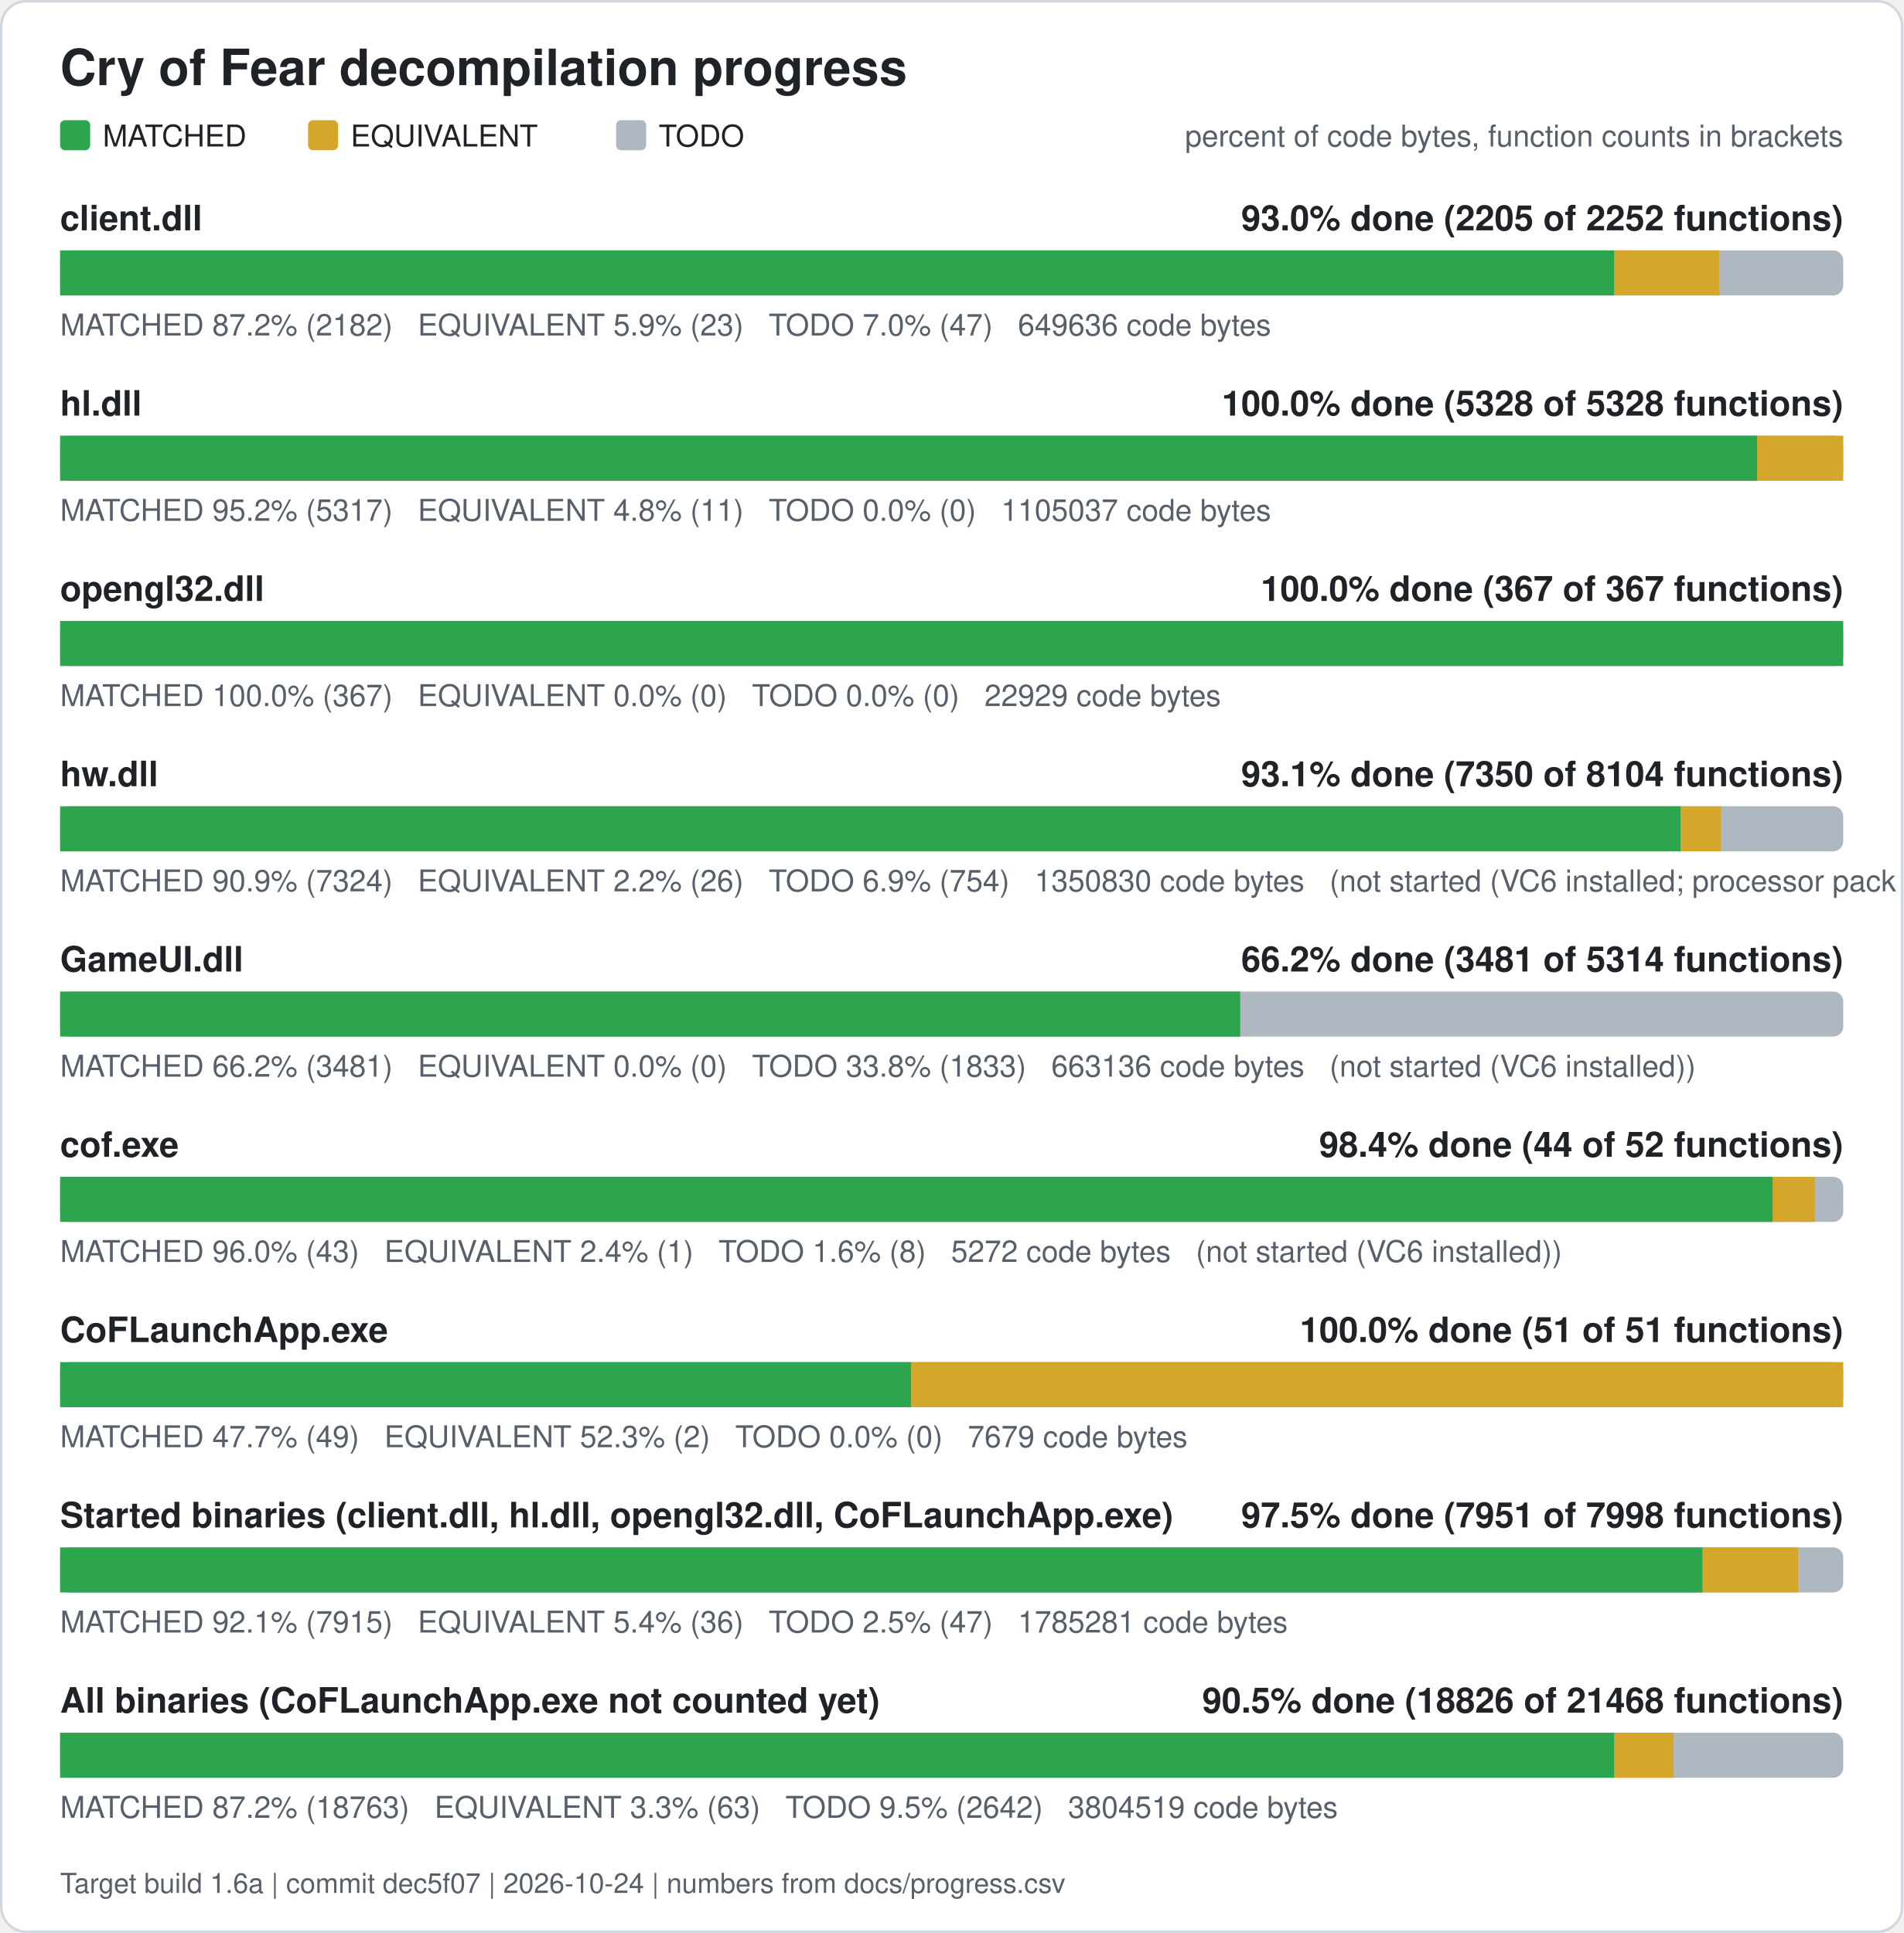
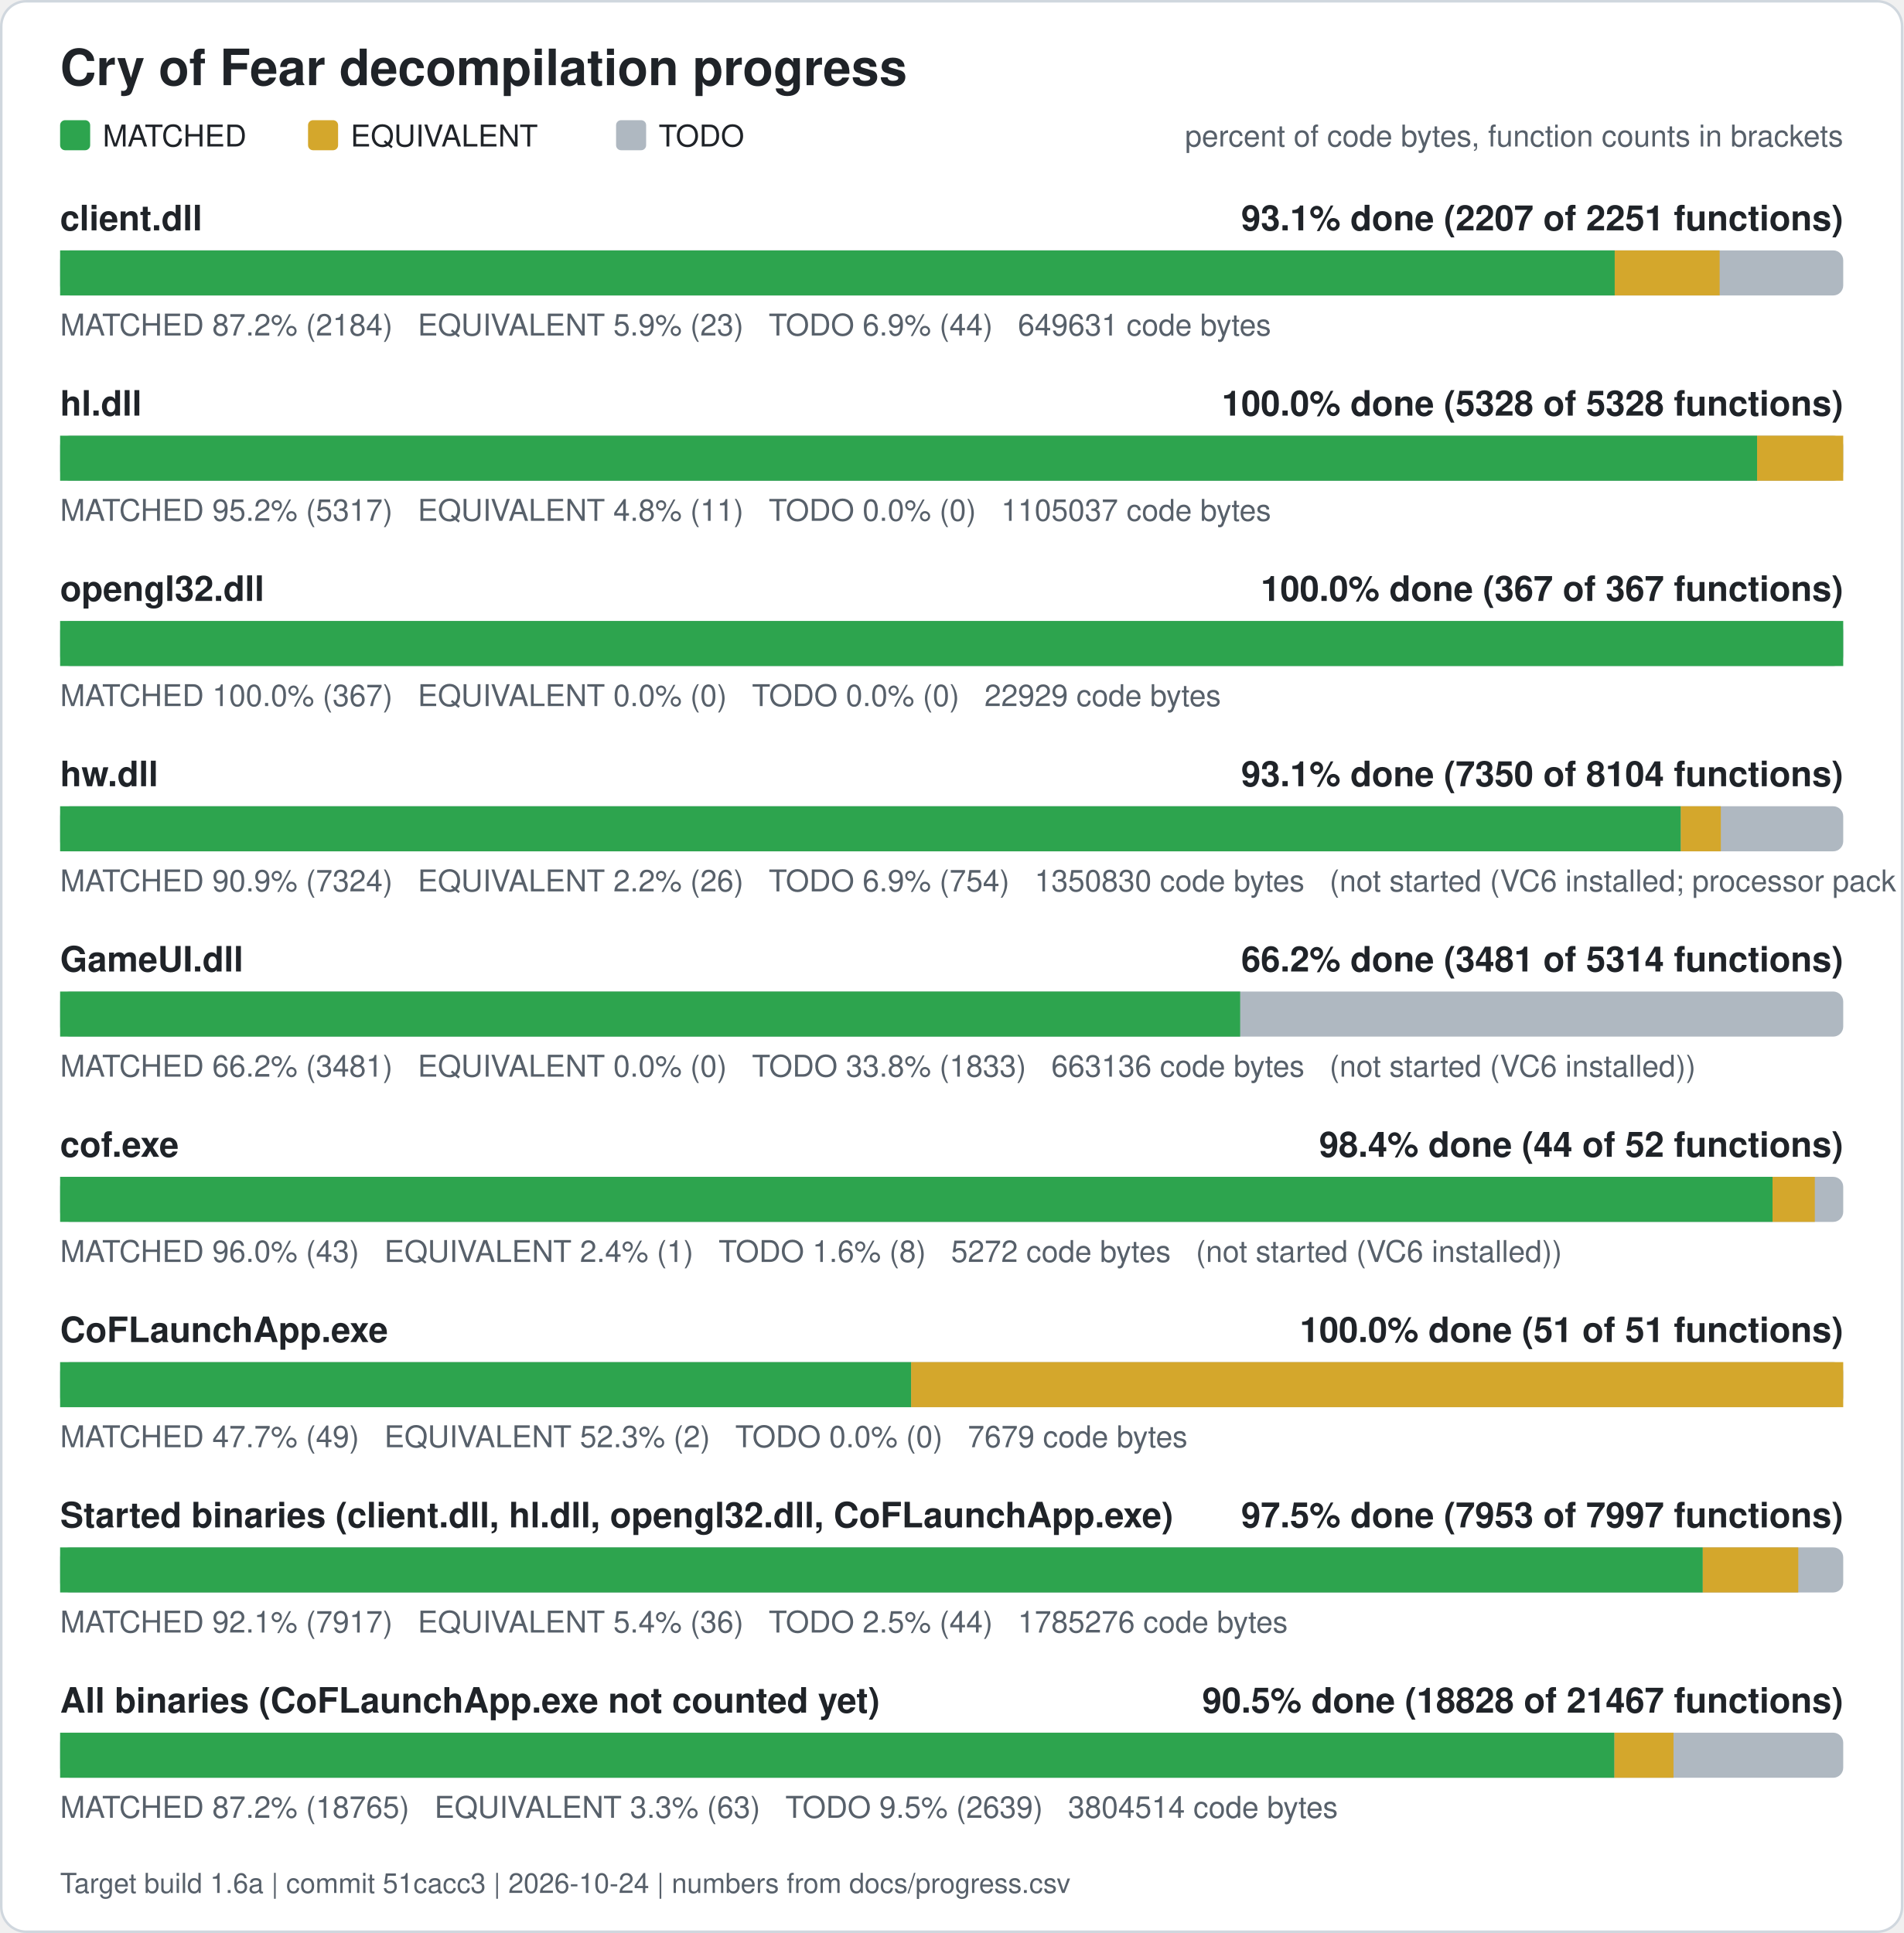
<svg xmlns="http://www.w3.org/2000/svg" width="760" height="772" viewBox="0 0 760 772" role="img" aria-label="Cry of Fear decompilation progress">
  <rect x="0.5" y="0.5" width="759" height="771" rx="10" fill="#ffffff" stroke="#d0d7de" />
  <text x="24" y="34" font-family="Segoe UI, Helvetica, Arial, sans-serif" font-size="20" font-weight="600" fill="#1f2328">Cry of Fear decompilation progress</text>
  <rect x="24" y="48" width="12" height="12" rx="2" fill="#2da44e" />
  <text x="41" y="58.5" font-family="Segoe UI, Helvetica, Arial, sans-serif" font-size="12" fill="#1f2328">MATCHED</text>
  <rect x="123" y="48" width="12" height="12" rx="2" fill="#d4a72c" />
  <text x="140" y="58.5" font-family="Segoe UI, Helvetica, Arial, sans-serif" font-size="12" fill="#1f2328">EQUIVALENT</text>
  <rect x="246" y="48" width="12" height="12" rx="2" fill="#afb8c1" />
  <text x="263" y="58.5" font-family="Segoe UI, Helvetica, Arial, sans-serif" font-size="12" fill="#1f2328">TODO</text>
  <text x="736" y="58.5" font-family="Segoe UI, Helvetica, Arial, sans-serif" font-size="12" fill="#57606a" text-anchor="end">percent of code bytes, function counts in brackets</text>
  <text x="24" y="92" font-family="Segoe UI, Helvetica, Arial, sans-serif" font-size="14" font-weight="600" fill="#1f2328">client.dll</text>
-   <text x="736" y="92" font-family="Segoe UI, Helvetica, Arial, sans-serif" font-size="14" font-weight="600" fill="#1f2328" text-anchor="end">93.0% done (2205 of 2252 functions)</text>
+   <text x="736" y="92" font-family="Segoe UI, Helvetica, Arial, sans-serif" font-size="14" font-weight="600" fill="#1f2328" text-anchor="end">93.1% done (2207 of 2251 functions)</text>
  <rect x="24" y="100" width="712" height="18" rx="4" fill="#afb8c1" />
-   <rect x="24.00" y="100" width="620.61" height="18" fill="#2da44e" />
-   <rect x="644.61" y="100" width="41.89" height="18" fill="#d4a72c" />
-   <text x="24" y="134" font-family="Segoe UI, Helvetica, Arial, sans-serif" font-size="12" fill="#57606a" xml:space="preserve">MATCHED 87.2% (2182)   EQUIVALENT 5.9% (23)   TODO 7.0% (47)   649636 code bytes</text>
+   <rect x="24.00" y="100" width="620.76" height="18" fill="#2da44e" />
+   <rect x="644.76" y="100" width="41.89" height="18" fill="#d4a72c" />
+   <text x="24" y="134" font-family="Segoe UI, Helvetica, Arial, sans-serif" font-size="12" fill="#57606a" xml:space="preserve">MATCHED 87.2% (2184)   EQUIVALENT 5.9% (23)   TODO 6.9% (44)   649631 code bytes</text>
  <text x="24" y="166" font-family="Segoe UI, Helvetica, Arial, sans-serif" font-size="14" font-weight="600" fill="#1f2328">hl.dll</text>
  <text x="736" y="166" font-family="Segoe UI, Helvetica, Arial, sans-serif" font-size="14" font-weight="600" fill="#1f2328" text-anchor="end">100.0% done (5328 of 5328 functions)</text>
  <rect x="24" y="174" width="712" height="18" rx="4" fill="#afb8c1" />
  <rect x="24.00" y="174" width="677.61" height="18" fill="#2da44e" />
  <rect x="701.61" y="174" width="34.39" height="18" fill="#d4a72c" />
  <text x="24" y="208" font-family="Segoe UI, Helvetica, Arial, sans-serif" font-size="12" fill="#57606a" xml:space="preserve">MATCHED 95.2% (5317)   EQUIVALENT 4.8% (11)   TODO 0.0% (0)   1105037 code bytes</text>
  <text x="24" y="240" font-family="Segoe UI, Helvetica, Arial, sans-serif" font-size="14" font-weight="600" fill="#1f2328">opengl32.dll</text>
  <text x="736" y="240" font-family="Segoe UI, Helvetica, Arial, sans-serif" font-size="14" font-weight="600" fill="#1f2328" text-anchor="end">100.0% done (367 of 367 functions)</text>
  <rect x="24" y="248" width="712" height="18" rx="4" fill="#afb8c1" />
  <rect x="24.00" y="248" width="712.00" height="18" fill="#2da44e" />
  <text x="24" y="282" font-family="Segoe UI, Helvetica, Arial, sans-serif" font-size="12" fill="#57606a" xml:space="preserve">MATCHED 100.0% (367)   EQUIVALENT 0.0% (0)   TODO 0.0% (0)   22929 code bytes</text>
  <text x="24" y="314" font-family="Segoe UI, Helvetica, Arial, sans-serif" font-size="14" font-weight="600" fill="#1f2328">hw.dll</text>
  <text x="736" y="314" font-family="Segoe UI, Helvetica, Arial, sans-serif" font-size="14" font-weight="600" fill="#1f2328" text-anchor="end">93.1% done (7350 of 8104 functions)</text>
  <rect x="24" y="322" width="712" height="18" rx="4" fill="#afb8c1" />
  <rect x="24.00" y="322" width="647.15" height="18" fill="#2da44e" />
  <rect x="671.15" y="322" width="15.98" height="18" fill="#d4a72c" />
  <text x="24" y="356" font-family="Segoe UI, Helvetica, Arial, sans-serif" font-size="12" fill="#57606a" xml:space="preserve">MATCHED 90.9% (7324)   EQUIVALENT 2.2% (26)   TODO 6.9% (754)   1350830 code bytes   (not started (VC6 installed; processor pack and VS 2005 objects need those compilers))</text>
  <text x="24" y="388" font-family="Segoe UI, Helvetica, Arial, sans-serif" font-size="14" font-weight="600" fill="#1f2328">GameUI.dll</text>
  <text x="736" y="388" font-family="Segoe UI, Helvetica, Arial, sans-serif" font-size="14" font-weight="600" fill="#1f2328" text-anchor="end">66.2% done (3481 of 5314 functions)</text>
  <rect x="24" y="396" width="712" height="18" rx="4" fill="#afb8c1" />
  <rect x="24.00" y="396" width="471.19" height="18" fill="#2da44e" />
  <text x="24" y="430" font-family="Segoe UI, Helvetica, Arial, sans-serif" font-size="12" fill="#57606a" xml:space="preserve">MATCHED 66.2% (3481)   EQUIVALENT 0.0% (0)   TODO 33.8% (1833)   663136 code bytes   (not started (VC6 installed))</text>
  <text x="24" y="462" font-family="Segoe UI, Helvetica, Arial, sans-serif" font-size="14" font-weight="600" fill="#1f2328">cof.exe</text>
  <text x="736" y="462" font-family="Segoe UI, Helvetica, Arial, sans-serif" font-size="14" font-weight="600" fill="#1f2328" text-anchor="end">98.4% done (44 of 52 functions)</text>
  <rect x="24" y="470" width="712" height="18" rx="4" fill="#afb8c1" />
  <rect x="24.00" y="470" width="683.77" height="18" fill="#2da44e" />
  <rect x="707.77" y="470" width="16.88" height="18" fill="#d4a72c" />
  <text x="24" y="504" font-family="Segoe UI, Helvetica, Arial, sans-serif" font-size="12" fill="#57606a" xml:space="preserve">MATCHED 96.0% (43)   EQUIVALENT 2.4% (1)   TODO 1.6% (8)   5272 code bytes   (not started (VC6 installed))</text>
  <text x="24" y="536" font-family="Segoe UI, Helvetica, Arial, sans-serif" font-size="14" font-weight="600" fill="#1f2328">CoFLaunchApp.exe</text>
  <text x="736" y="536" font-family="Segoe UI, Helvetica, Arial, sans-serif" font-size="14" font-weight="600" fill="#1f2328" text-anchor="end">100.0% done (51 of 51 functions)</text>
  <rect x="24" y="544" width="712" height="18" rx="4" fill="#afb8c1" />
  <rect x="24.00" y="544" width="339.82" height="18" fill="#2da44e" />
  <rect x="363.82" y="544" width="372.18" height="18" fill="#d4a72c" />
  <text x="24" y="578" font-family="Segoe UI, Helvetica, Arial, sans-serif" font-size="12" fill="#57606a" xml:space="preserve">MATCHED 47.7% (49)   EQUIVALENT 52.3% (2)   TODO 0.0% (0)   7679 code bytes</text>
  <text x="24" y="610" font-family="Segoe UI, Helvetica, Arial, sans-serif" font-size="14" font-weight="600" fill="#1f2328">Started binaries (client.dll, hl.dll, opengl32.dll, CoFLaunchApp.exe)</text>
-   <text x="736" y="610" font-family="Segoe UI, Helvetica, Arial, sans-serif" font-size="14" font-weight="600" fill="#1f2328" text-anchor="end">97.5% done (7951 of 7998 functions)</text>
+   <text x="736" y="610" font-family="Segoe UI, Helvetica, Arial, sans-serif" font-size="14" font-weight="600" fill="#1f2328" text-anchor="end">97.5% done (7953 of 7997 functions)</text>
  <rect x="24" y="618" width="712" height="18" rx="4" fill="#afb8c1" />
-   <rect x="24.00" y="618" width="655.86" height="18" fill="#2da44e" />
-   <rect x="679.86" y="618" width="38.13" height="18" fill="#d4a72c" />
-   <text x="24" y="652" font-family="Segoe UI, Helvetica, Arial, sans-serif" font-size="12" fill="#57606a" xml:space="preserve">MATCHED 92.1% (7915)   EQUIVALENT 5.4% (36)   TODO 2.5% (47)   1785281 code bytes</text>
+   <rect x="24.00" y="618" width="655.92" height="18" fill="#2da44e" />
+   <rect x="679.92" y="618" width="38.13" height="18" fill="#d4a72c" />
+   <text x="24" y="652" font-family="Segoe UI, Helvetica, Arial, sans-serif" font-size="12" fill="#57606a" xml:space="preserve">MATCHED 92.1% (7917)   EQUIVALENT 5.4% (36)   TODO 2.5% (44)   1785276 code bytes</text>
  <text x="24" y="684" font-family="Segoe UI, Helvetica, Arial, sans-serif" font-size="14" font-weight="600" fill="#1f2328">All binaries (CoFLaunchApp.exe not counted yet)</text>
-   <text x="736" y="684" font-family="Segoe UI, Helvetica, Arial, sans-serif" font-size="14" font-weight="600" fill="#1f2328" text-anchor="end">90.5% done (18826 of 21468 functions)</text>
+   <text x="736" y="684" font-family="Segoe UI, Helvetica, Arial, sans-serif" font-size="14" font-weight="600" fill="#1f2328" text-anchor="end">90.5% done (18828 of 21467 functions)</text>
  <rect x="24" y="692" width="712" height="18" rx="4" fill="#afb8c1" />
-   <rect x="24.00" y="692" width="620.62" height="18" fill="#2da44e" />
-   <rect x="644.62" y="692" width="23.59" height="18" fill="#d4a72c" />
-   <text x="24" y="726" font-family="Segoe UI, Helvetica, Arial, sans-serif" font-size="12" fill="#57606a" xml:space="preserve">MATCHED 87.2% (18763)   EQUIVALENT 3.3% (63)   TODO 9.5% (2642)   3804519 code bytes</text>
-   <text x="24" y="756" font-family="Segoe UI, Helvetica, Arial, sans-serif" font-size="11" fill="#57606a">Target build 1.6a | commit dec5f07 | 2026-10-24 | numbers from docs/progress.csv</text>
+   <rect x="24.00" y="692" width="620.64" height="18" fill="#2da44e" />
+   <rect x="644.64" y="692" width="23.59" height="18" fill="#d4a72c" />
+   <text x="24" y="726" font-family="Segoe UI, Helvetica, Arial, sans-serif" font-size="12" fill="#57606a" xml:space="preserve">MATCHED 87.2% (18765)   EQUIVALENT 3.3% (63)   TODO 9.5% (2639)   3804514 code bytes</text>
+   <text x="24" y="756" font-family="Segoe UI, Helvetica, Arial, sans-serif" font-size="11" fill="#57606a">Target build 1.6a | commit 51cacc3 | 2026-10-24 | numbers from docs/progress.csv</text>
</svg>
